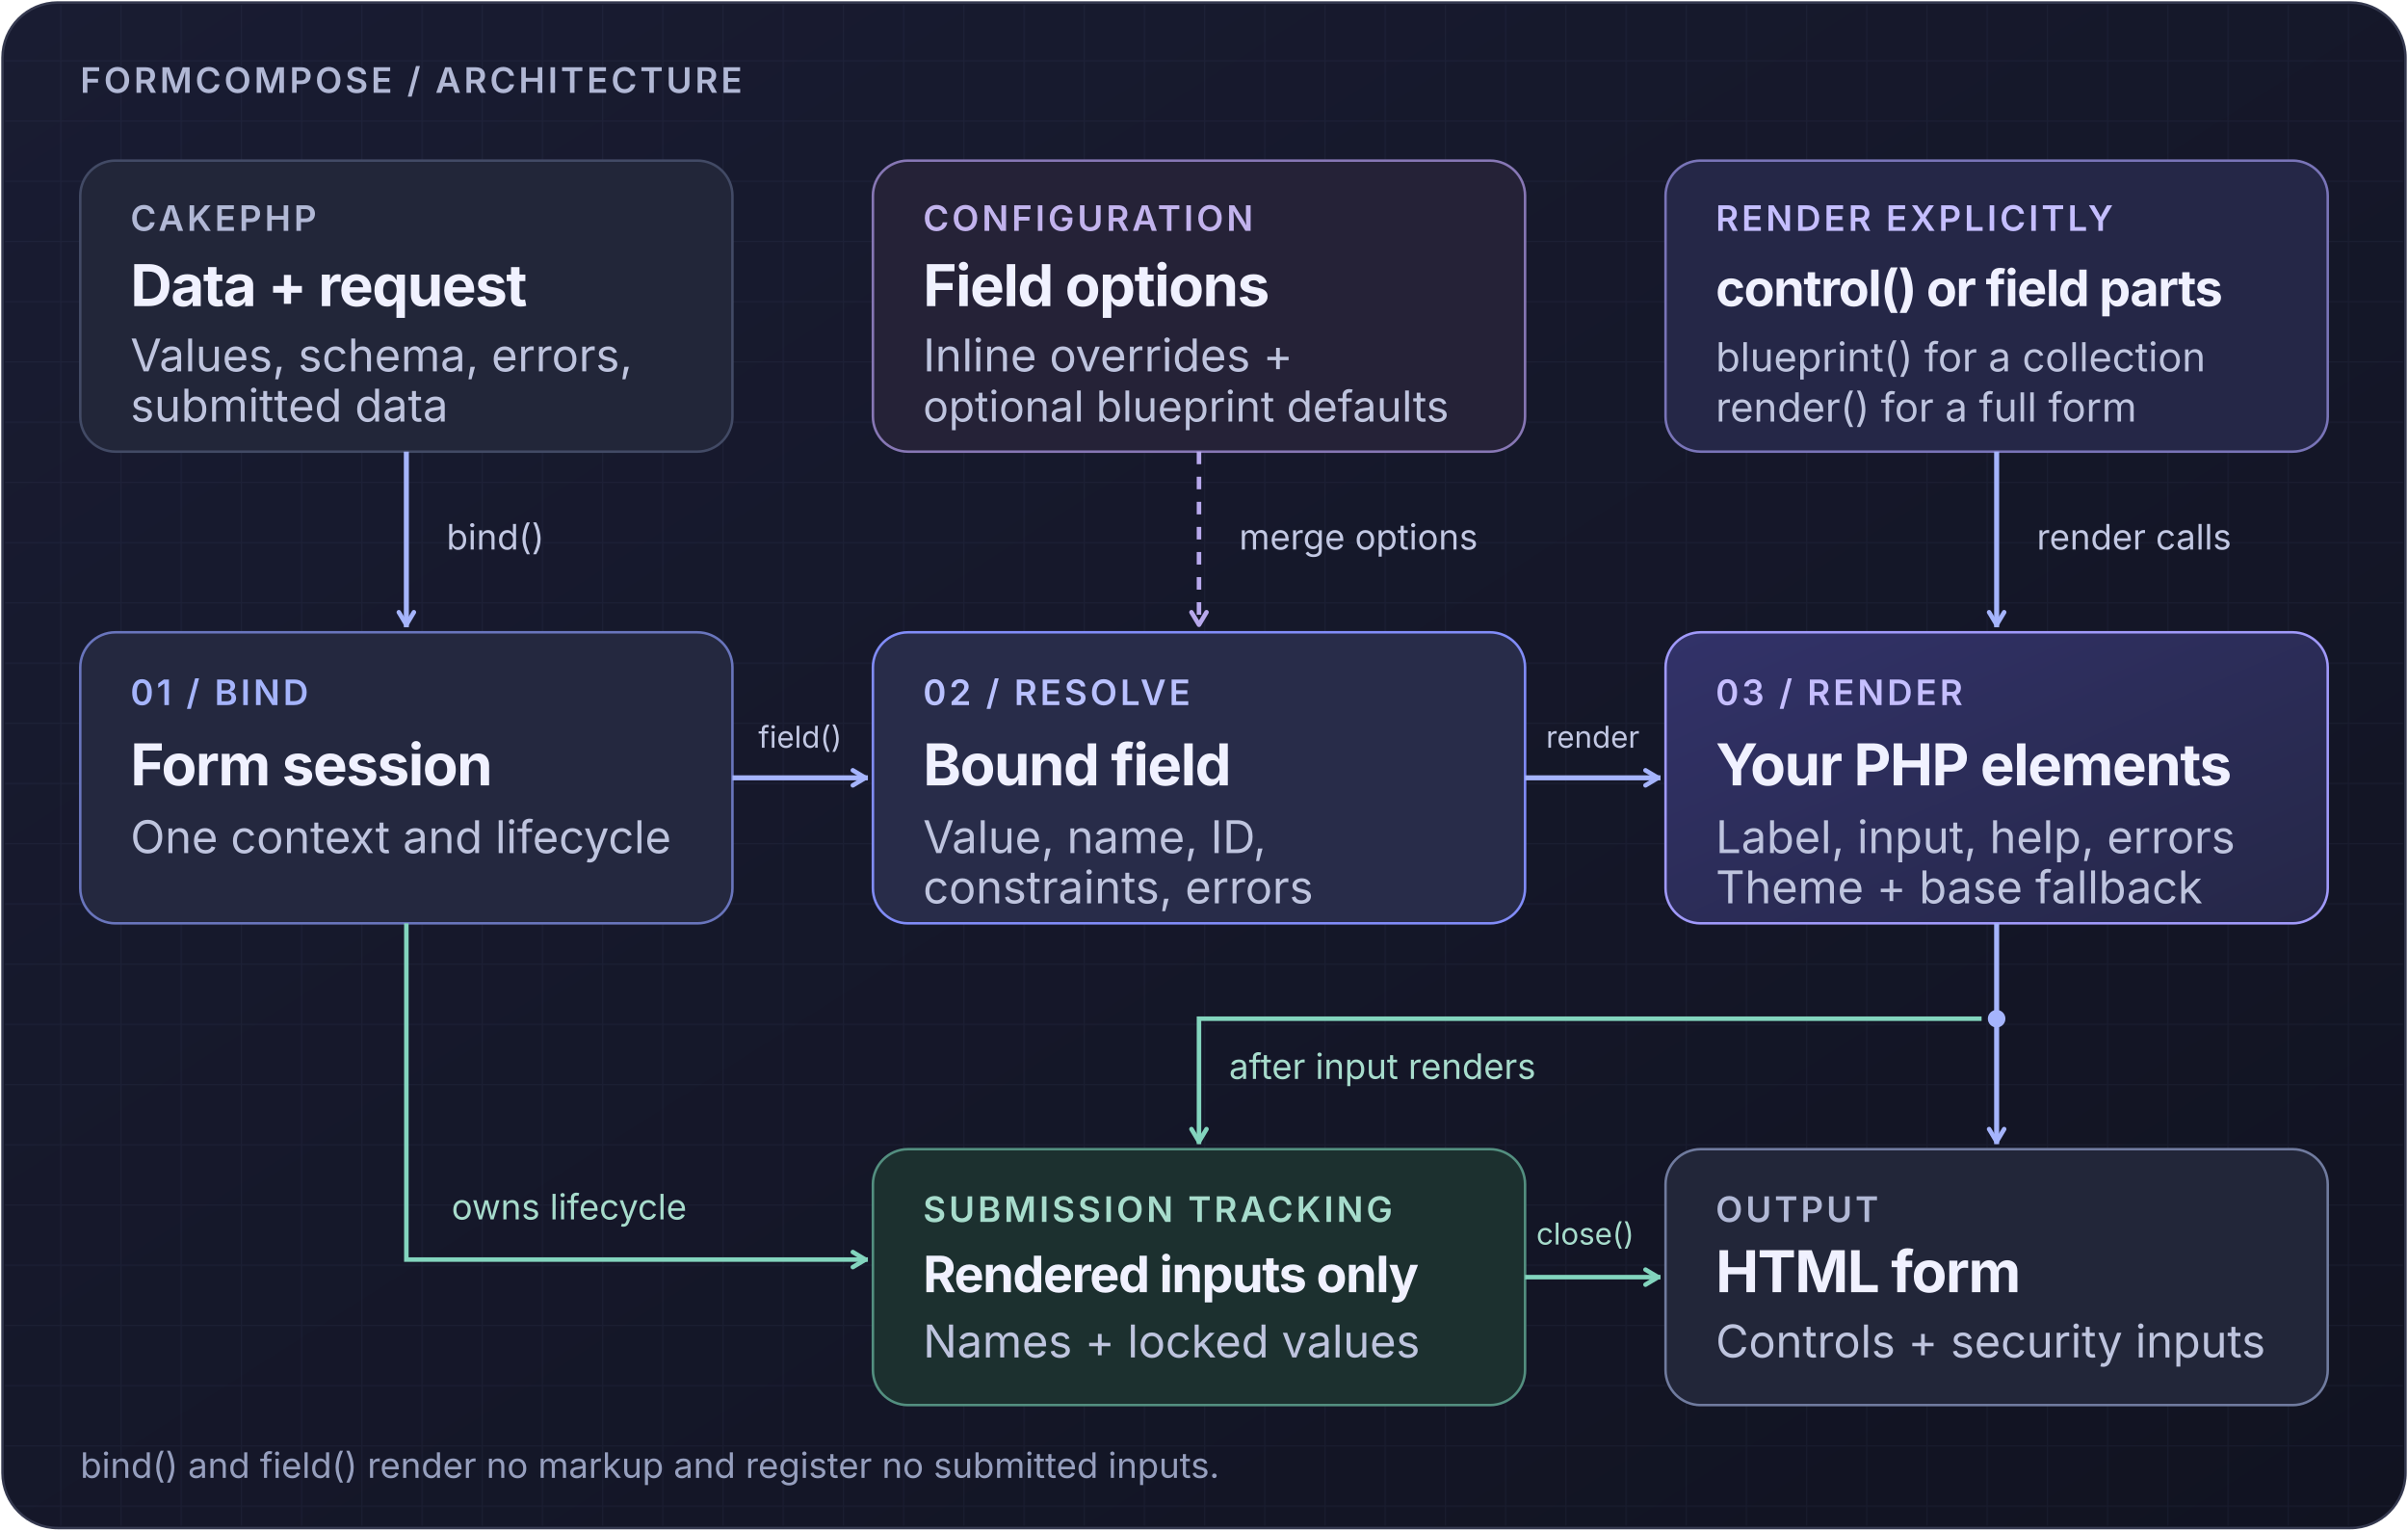
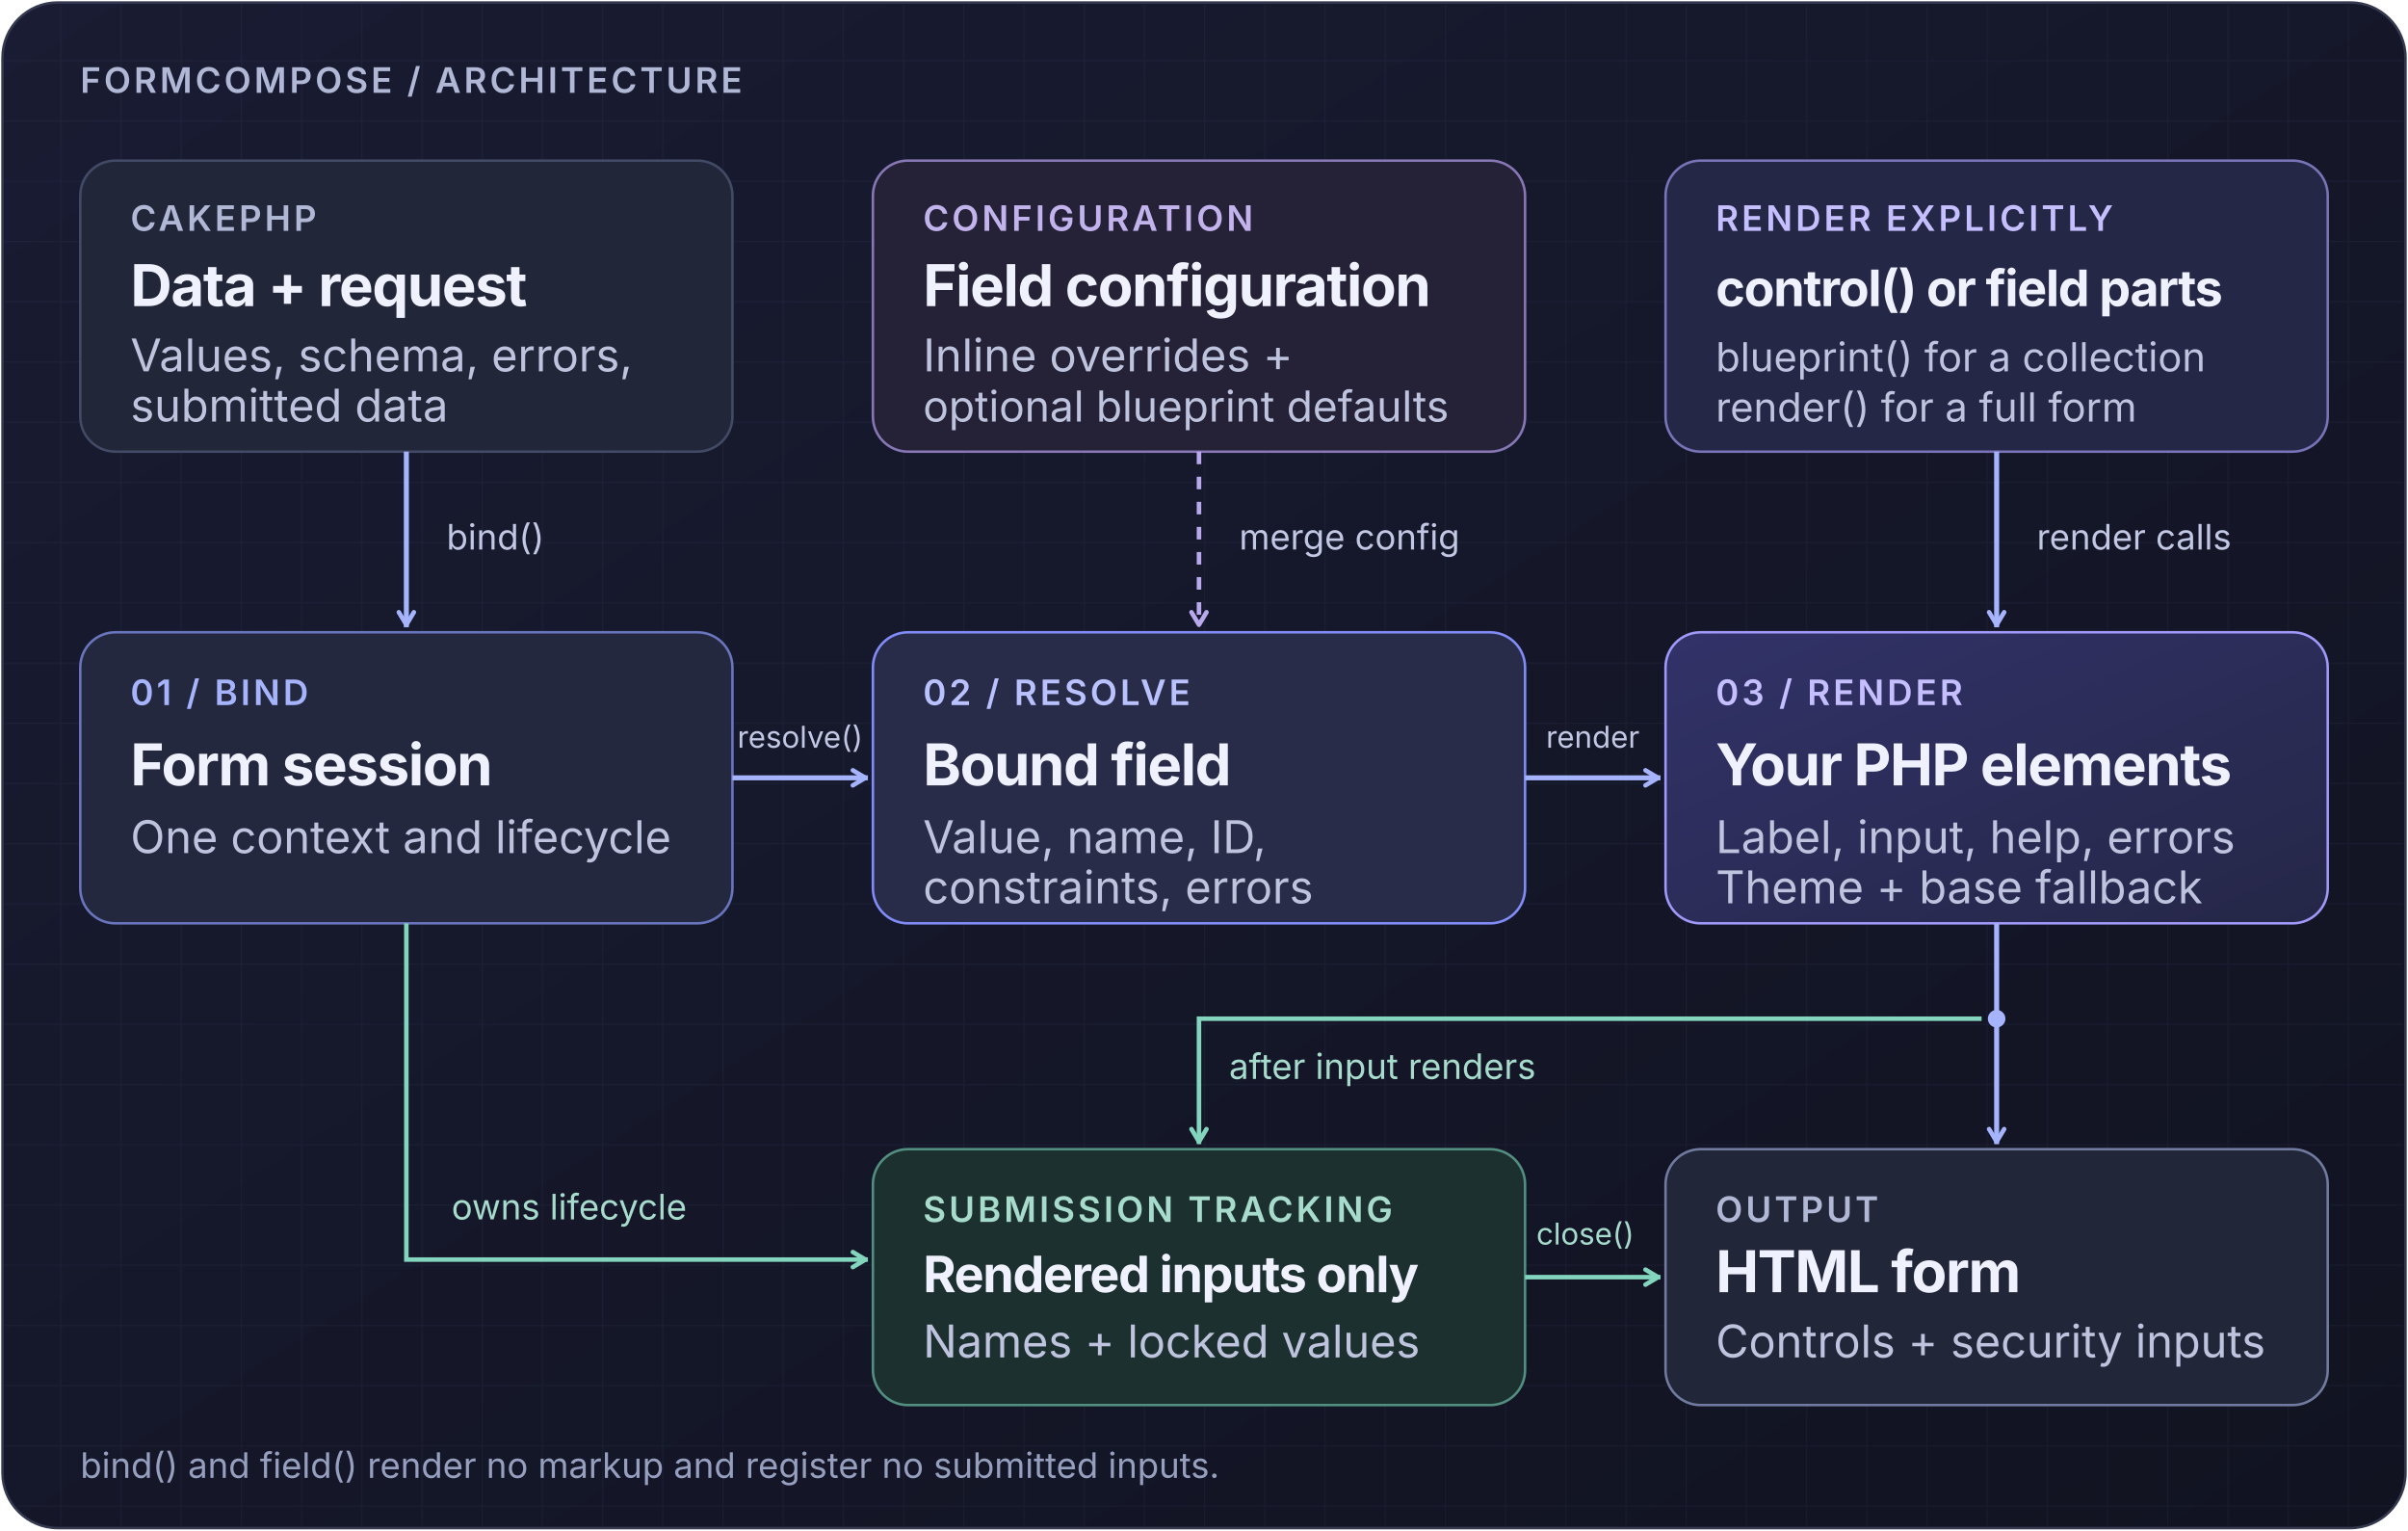
<svg xmlns="http://www.w3.org/2000/svg" width="960" height="610" viewBox="0 0 960 610" role="img" aria-labelledby="title description">
  <defs>
    <pattern id="grid" width="24" height="24" patternUnits="userSpaceOnUse">
      <path d="M24 0H0V24" fill="none" stroke="#a5b4fc" stroke-opacity=".045" />
    </pattern>
    <linearGradient id="surface" x2="1" y2="1">
      <stop stop-color="#191c32" />
      <stop offset="1" stop-color="#111321" />
    </linearGradient>
    <linearGradient id="template" x2="1" y2="1">
      <stop stop-color="#323269" />
      <stop offset="1" stop-color="#252747" />
    </linearGradient>
    <marker id="arrow" markerWidth="8" markerHeight="8" refX="7" refY="4" orient="auto" markerUnits="userSpaceOnUse">
      <path d="m1 1 5 3-5 3" fill="none" stroke="#a5b4fc" stroke-width="1.8" stroke-linecap="round" stroke-linejoin="round" />
    </marker>
    <marker id="optional-arrow" markerWidth="8" markerHeight="8" refX="7" refY="4" orient="auto" markerUnits="userSpaceOnUse">
      <path d="m1 1 5 3-5 3" fill="none" stroke="#b8a9ed" stroke-width="1.8" stroke-linecap="round" stroke-linejoin="round" />
    </marker>
    <marker id="tracking-arrow" markerWidth="8" markerHeight="8" refX="7" refY="4" orient="auto" markerUnits="userSpaceOnUse">
      <path d="m1 1 5 3-5 3" fill="none" stroke="#83d5be" stroke-width="1.8" stroke-linecap="round" stroke-linejoin="round" />
    </marker>
    <style>
      text { font-family: -apple-system, BlinkMacSystemFont, "Segoe UI", sans-serif; }
      .eyebrow { fill: #b1b8d5; font-size: 14px; font-weight: 600; letter-spacing: 1.2px; }
      .title { fill: #f0f1ff; font-size: 23px; font-weight: 650; letter-spacing: -.5px; }
      .detail { fill: #bec4de; font-size: 18px; }
      .label { fill: #c2c8e3; font-size: 14px; }
      .flow { fill: none; stroke: #a5b4fc; stroke-width: 2; marker-end: url(#arrow); }
      .tracking { fill: none; stroke: #83d5be; stroke-width: 1.8; marker-end: url(#tracking-arrow); }
    </style>
  </defs>
  <rect x="1" y="1" width="958" height="608" rx="22" fill="url(#surface)" stroke="#35394f" />
  <rect x="2" y="2" width="956" height="606" rx="21" fill="url(#grid)" />
  <text x="32" y="37" class="eyebrow">FORMCOMPOSE / ARCHITECTURE</text>
  <rect x="32" y="64" width="260" height="116" rx="14" fill="#222639" stroke="#424a65" />
  <text x="52" y="92" class="eyebrow">CAKEPHP</text>
  <text x="52" y="122" class="title">Data + request</text>
  <text x="52" y="148" class="detail">Values, schema, errors,</text>
  <text x="52" y="168" class="detail">submitted data</text>
  <rect x="348" y="64" width="260" height="116" rx="14" fill="#252237" stroke="#8777b5" />
  <text x="368" y="92" class="eyebrow" style="fill:#c2b3ed">CONFIGURATION</text>
-   <text x="368" y="122" class="title">Field options</text>
+   <text x="368" y="122" class="title">Field configuration</text>
  <text x="368" y="148" class="detail">Inline overrides +</text>
  <text x="368" y="168" class="detail" style="font-size:17px">optional blueprint defaults</text>
  <rect x="664" y="64" width="264" height="116" rx="14" fill="#252747" stroke="#7974b8" />
  <text x="684" y="92" class="eyebrow" style="fill:#c5beff">RENDER EXPLICITLY</text>
  <text x="684" y="122" class="title" style="font-size:20px">control() or field parts</text>
  <text x="684" y="148" class="detail" style="font-size:16px">blueprint() for a collection</text>
  <text x="684" y="168" class="detail" style="font-size:16px">render() for a full form</text>
  <path d="M162 180V250" class="flow" />
  <path d="M478 180V250" fill="none" stroke="#b8a9ed" stroke-width="1.8" stroke-dasharray="5 5" marker-end="url(#optional-arrow)" />
  <text x="178" y="219" class="label">bind()</text>
-   <text x="494" y="219" class="label">merge options</text>
+   <text x="494" y="219" class="label">merge config</text>
  <path d="M796 180V250" class="flow" />
  <text x="812" y="219" class="label">render calls</text>
  <rect x="32" y="252" width="260" height="116" rx="14" fill="#24283f" stroke="#6975bd" />
  <text x="52" y="281" class="eyebrow" style="fill:#a5b4fc">01 / BIND</text>
  <text x="52" y="313" class="title">Form session</text>
  <text x="52" y="340" class="detail">One context and lifecycle</text>
  <path d="M292 310H346" class="flow" />
-   <text x="319" y="298" text-anchor="middle" class="label" style="font-size:12px">field()</text>
+   <text x="319" y="298" text-anchor="middle" class="label" style="font-size:12px">resolve()</text>
  <rect x="348" y="252" width="260" height="116" rx="14" fill="#282c49" stroke="#818cf8" />
  <text x="368" y="281" class="eyebrow" style="fill:#b9c1ff">02 / RESOLVE</text>
  <text x="368" y="313" class="title">Bound field</text>
  <text x="368" y="340" class="detail">Value, name, ID,</text>
  <text x="368" y="360" class="detail">constraints, errors</text>
  <path d="M608 310H662" class="flow" />
  <text x="635" y="298" text-anchor="middle" class="label" style="font-size:12px">render</text>
  <rect x="664" y="252" width="264" height="116" rx="14" fill="url(#template)" stroke="#a099fa" />
  <text x="684" y="281" class="eyebrow" style="fill:#c5beff">03 / RENDER</text>
  <text x="684" y="313" class="title">Your PHP elements</text>
  <text x="684" y="340" class="detail">Label, input, help, errors</text>
  <text x="684" y="360" class="detail">Theme + base fallback</text>
  <path d="M162 368V502H346" class="tracking" />
  <text x="180" y="486" class="label" style="fill:#a7dccc">owns lifecycle</text>
  <path d="M796 368V456" class="flow" />
  <circle cx="796" cy="406" r="3.5" fill="#a5b4fc" />
  <path d="M790 406H478V456" class="tracking" />
  <text x="490" y="430" class="label" style="fill:#a7dccc">after input renders</text>
  <rect x="348" y="458" width="260" height="102" rx="14" fill="#1c302f" stroke="#538f80" />
  <text x="368" y="487" class="eyebrow" style="fill:#a7dccc">SUBMISSION TRACKING</text>
  <text x="368" y="515" class="title" style="font-size:20px">Rendered inputs only</text>
  <text x="368" y="541" class="detail">Names + locked values</text>
  <path d="M608 509H662" class="tracking" />
  <text x="632" y="496" text-anchor="middle" class="label" style="fill:#a7dccc;font-size:12px">close()</text>
  <rect x="664" y="458" width="264" height="102" rx="14" fill="#222639" stroke="#707b9f" />
  <text x="684" y="487" class="eyebrow">OUTPUT</text>
  <text x="684" y="515" class="title">HTML form</text>
  <text x="684" y="541" class="detail">Controls + security inputs</text>
  <text x="32" y="589" class="label" style="fill:#969fbe">bind() and field() render no markup and register no submitted inputs.</text>
</svg>
